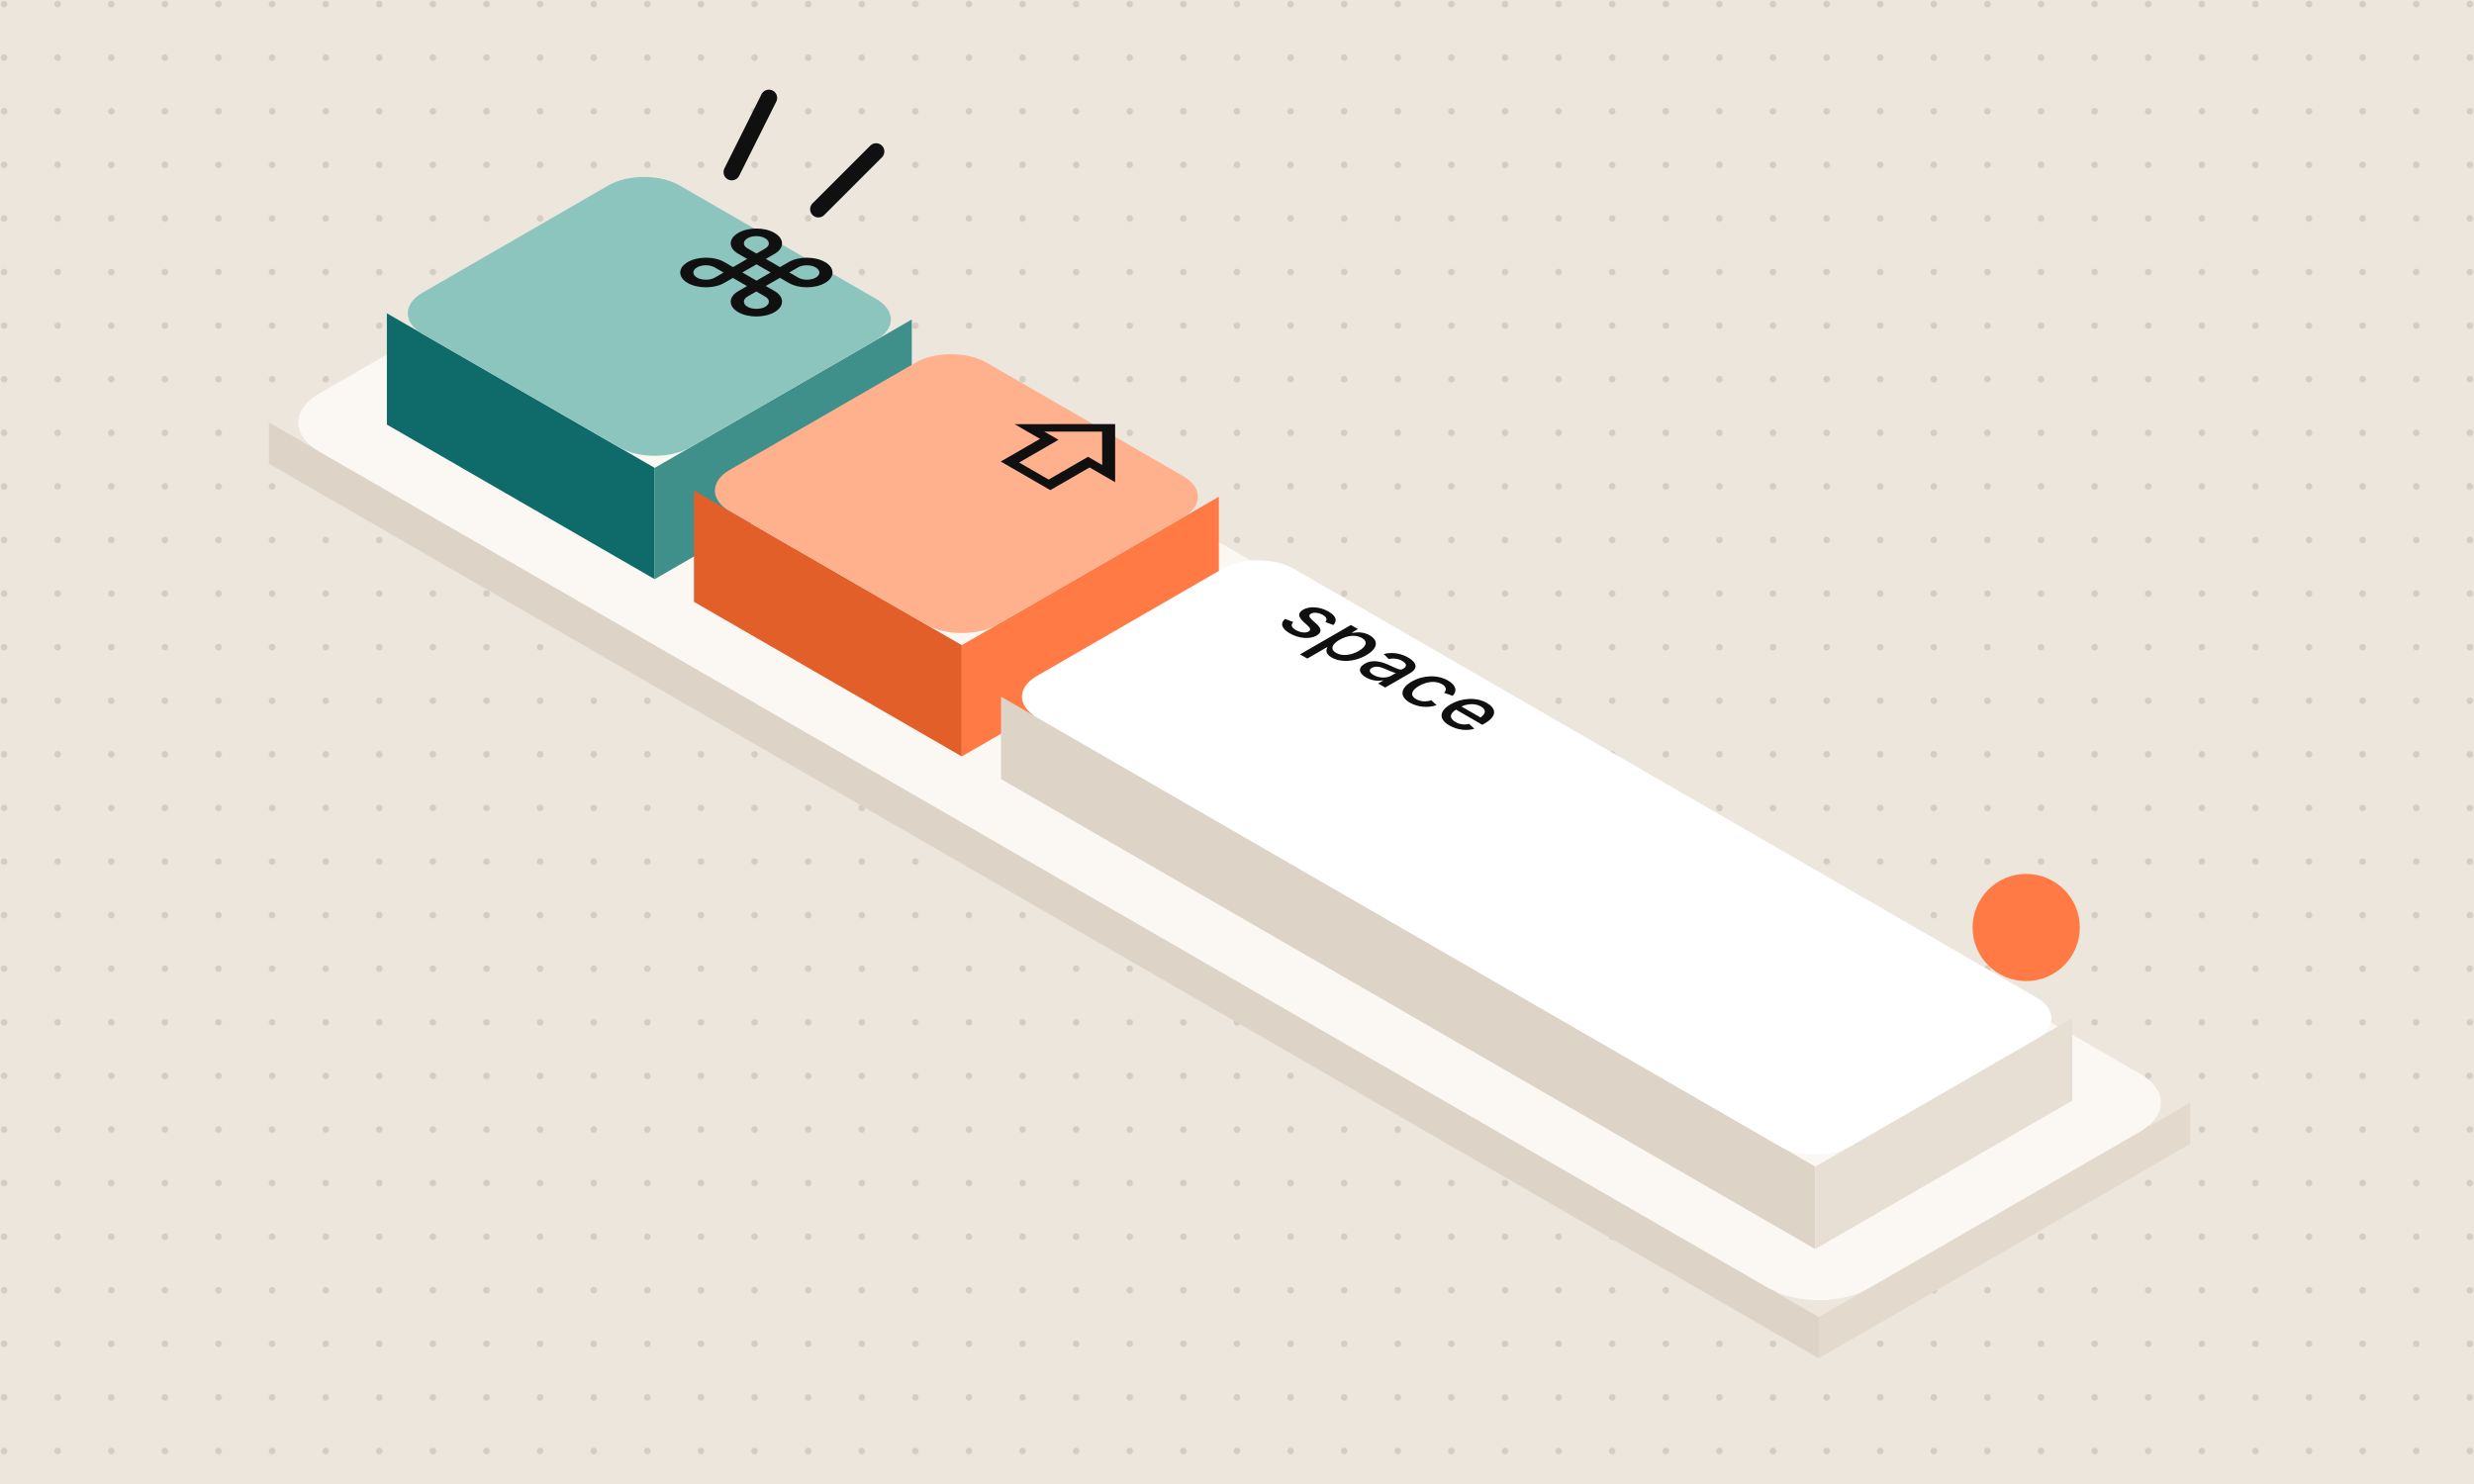
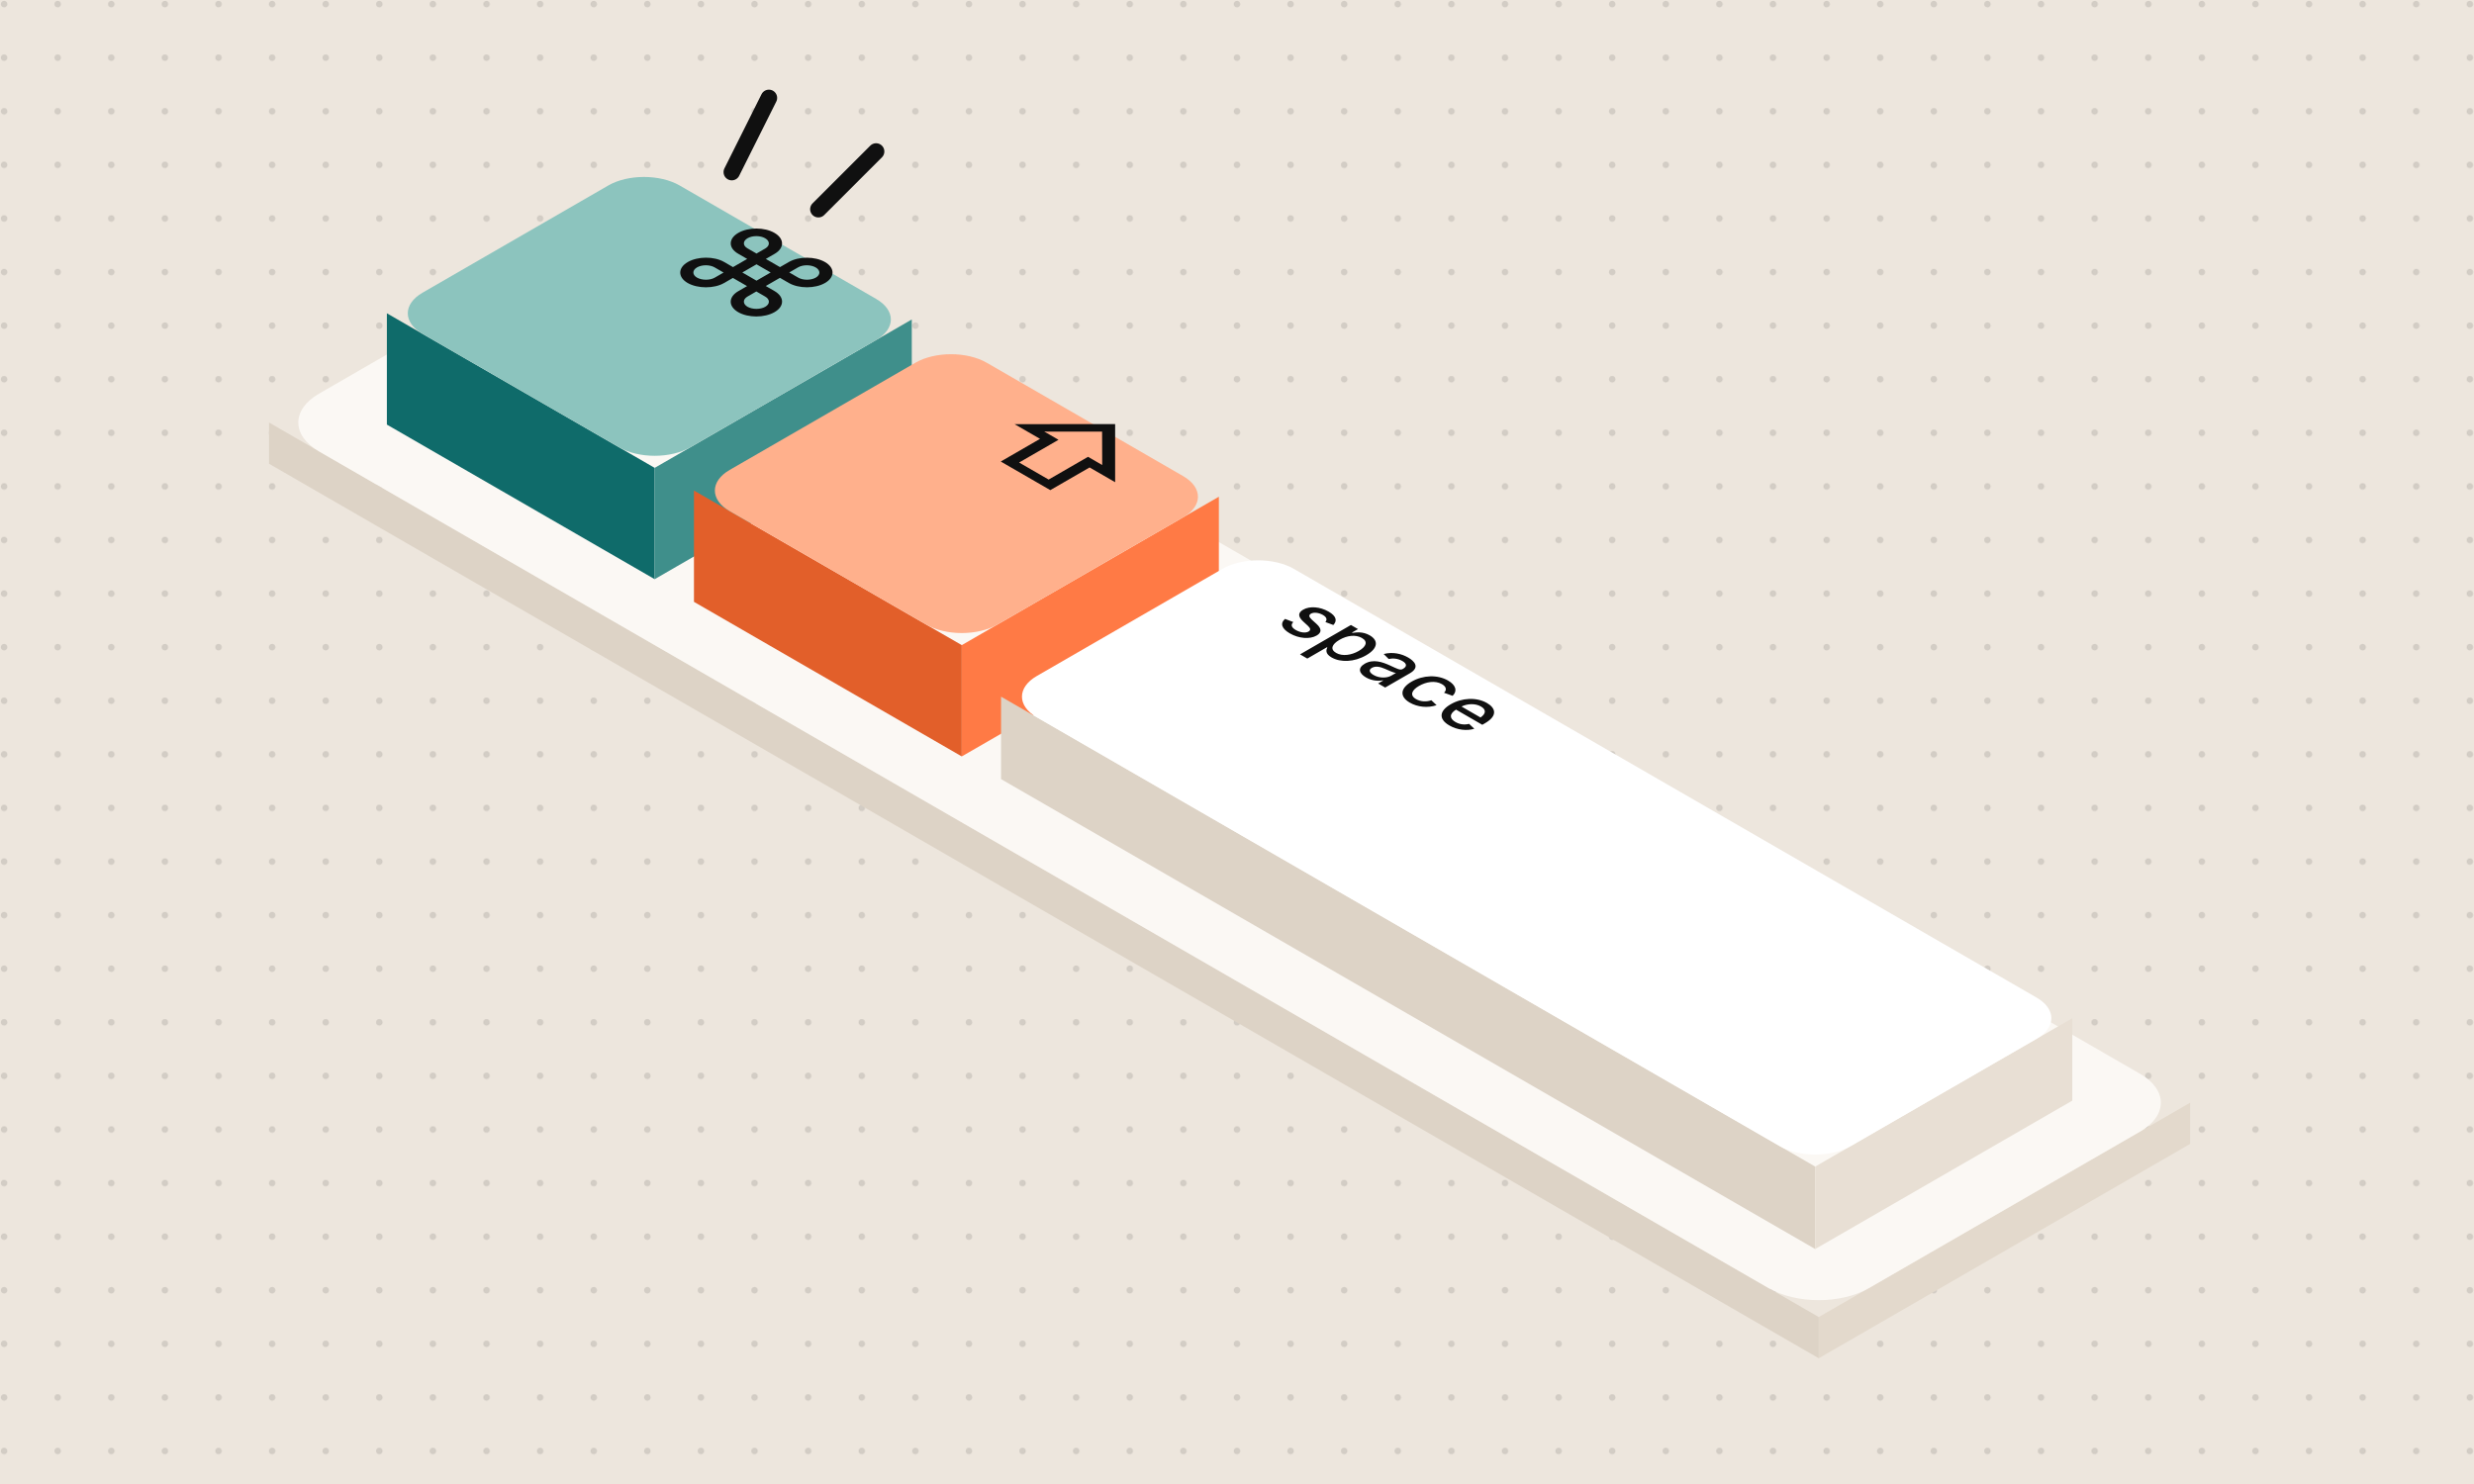
<svg xmlns="http://www.w3.org/2000/svg" viewBox="0 0 1200 720" role="img" aria-label="Oversized keycaps: command, shift and space">
  <defs>
    <pattern id="kdots" width="26" height="26" patternUnits="userSpaceOnUse">
      <circle cx="2" cy="2" r="1.6" fill="#101010" opacity=".12" />
    </pattern>
  </defs>
  <rect width="1200" height="720" fill="#EDE6DD" />
  <rect width="1200" height="720" fill="url(#kdots)" />
  <rect transform="matrix(0.866 0.5 0 -1 159.94 242)" x="-34" y="0" width="868" height="20" fill="#DDD3C6" />
  <rect transform="matrix(0.866 -0.5 0 -1 972.24 607)" x="-104" y="0" width="208" height="20" fill="#E3D9CC" />
  <rect transform="matrix(0.866 0.5 0.866 -0.5 250 170)" x="-34" y="-104" width="868" height="208" rx="28" fill="#FBF8F4" />
  <rect transform="matrix(0.866 0.5 0 -1 187.65 226)" x="0" y="20" width="150" height="54" fill="#0F6B6A" />
  <rect transform="matrix(0.866 -0.5 0 -1 379.9 265)" x="-72" y="20" width="144" height="54" fill="#3F8F8B" />
  <rect transform="matrix(0.866 0.5 0.866 -0.5 250 116)" x="0" y="-72" width="150" height="144" rx="20" fill="#8CC4BE" />
  <text transform="matrix(0.866 0.5 -0.866 0.5 319.28 128)" font-family="Inter, -apple-system, Helvetica, Arial, sans-serif" font-weight="500" font-size="64" fill="#101010">⌘</text>
  <rect transform="matrix(0.866 0.5 0 -1 187.65 226)" x="172" y="20" width="150" height="54" fill="#E25F2A" />
  <rect transform="matrix(0.866 -0.5 0 -1 528.85 351)" x="-72" y="20" width="144" height="54" fill="#FF7A45" />
  <rect transform="matrix(0.866 0.5 0.866 -0.5 250 116)" x="172" y="-72" width="150" height="144" rx="20" fill="#FFB08C" />
  <text transform="matrix(0.866 0.5 -0.866 0.5 468.23 214)" font-family="Inter, -apple-system, Helvetica, Arial, sans-serif" font-weight="500" font-size="64" fill="#101010">⇧</text>
  <rect transform="matrix(0.866 0.5 0 -1 187.65 226)" x="344" y="20" width="456" height="40" fill="#DDD3C6" />
  <rect transform="matrix(0.866 -0.5 0 -1 942.8 590)" x="-72" y="20" width="144" height="40" fill="#E8DFD4" />
  <rect transform="matrix(0.866 0.5 0.866 -0.5 250 130)" x="344" y="-72" width="456" height="144" rx="20" fill="#FFFFFF" />
  <text transform="matrix(0.866 0.5 -0.866 0.5 617.18 302)" font-family="Inter, -apple-system, Helvetica, Arial, sans-serif" font-weight="500" font-size="38" fill="#101010">space</text>
  <path d="M 354.95 83.5 l 18 -36 M 396.95 101.5 l 28 -28" stroke="#101010" stroke-width="8" stroke-linecap="round" />
-   <circle cx="982.8" cy="450" r="26" fill="#FF7A45" />
</svg>
